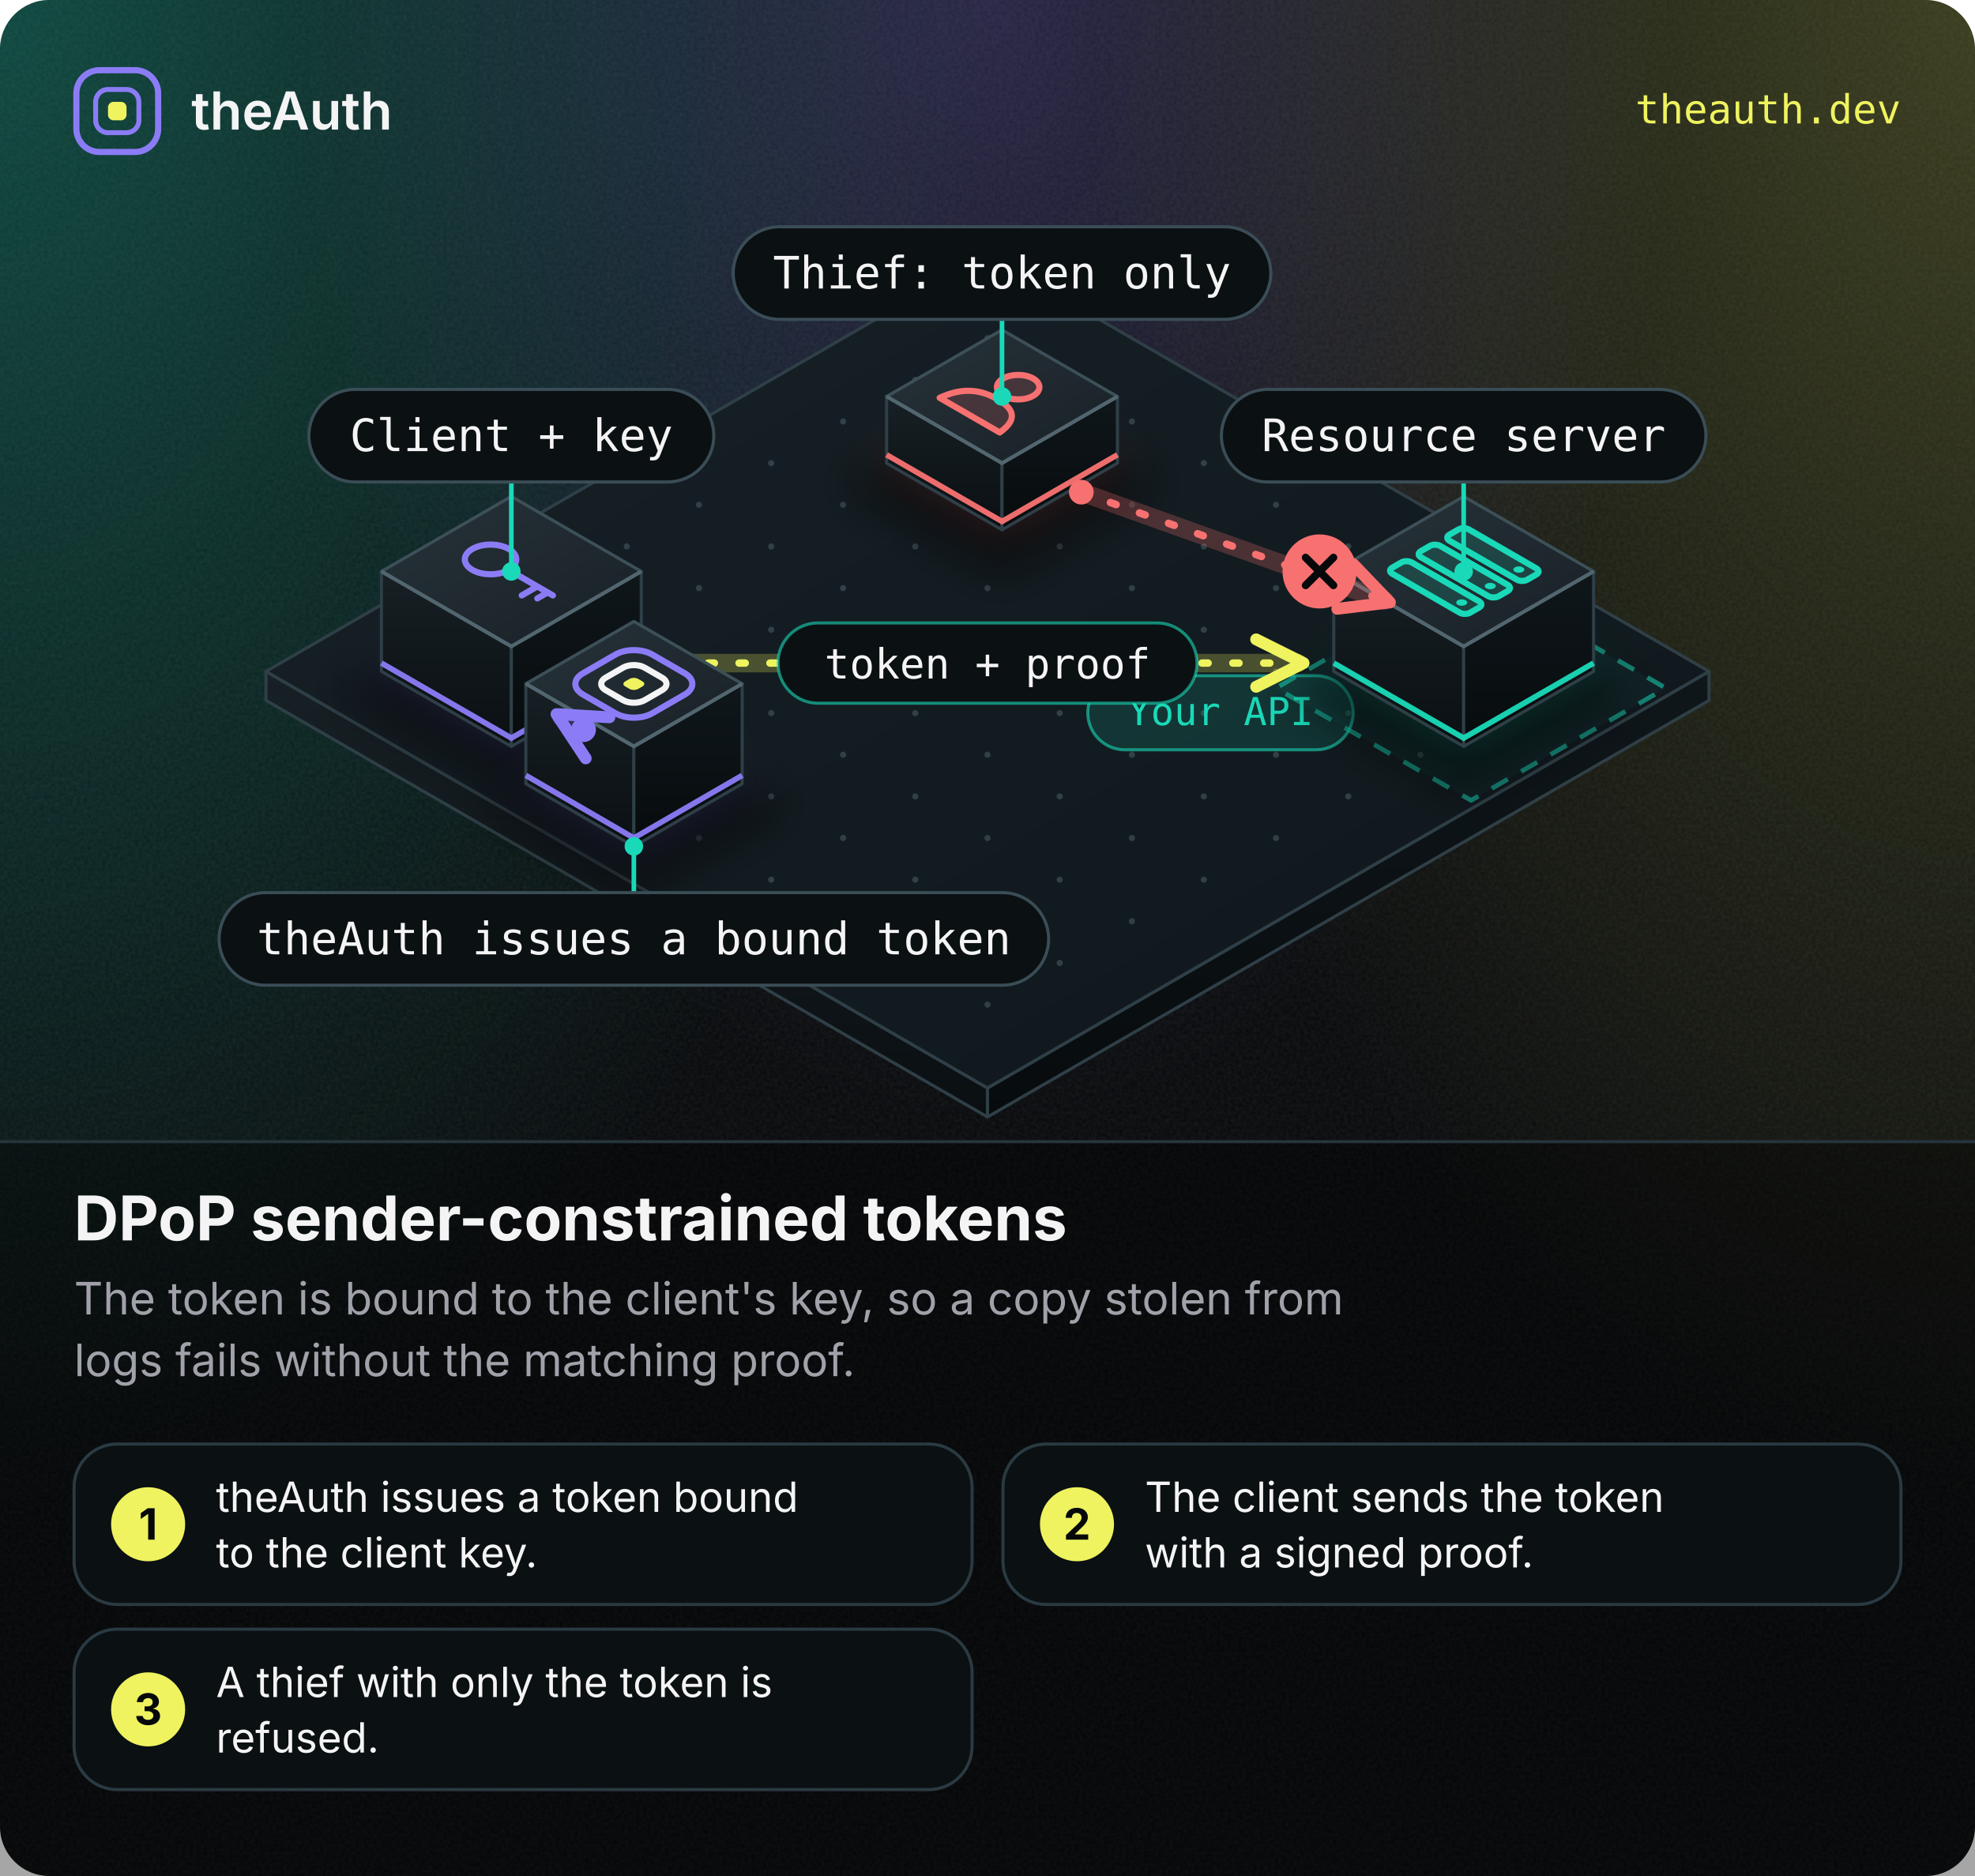
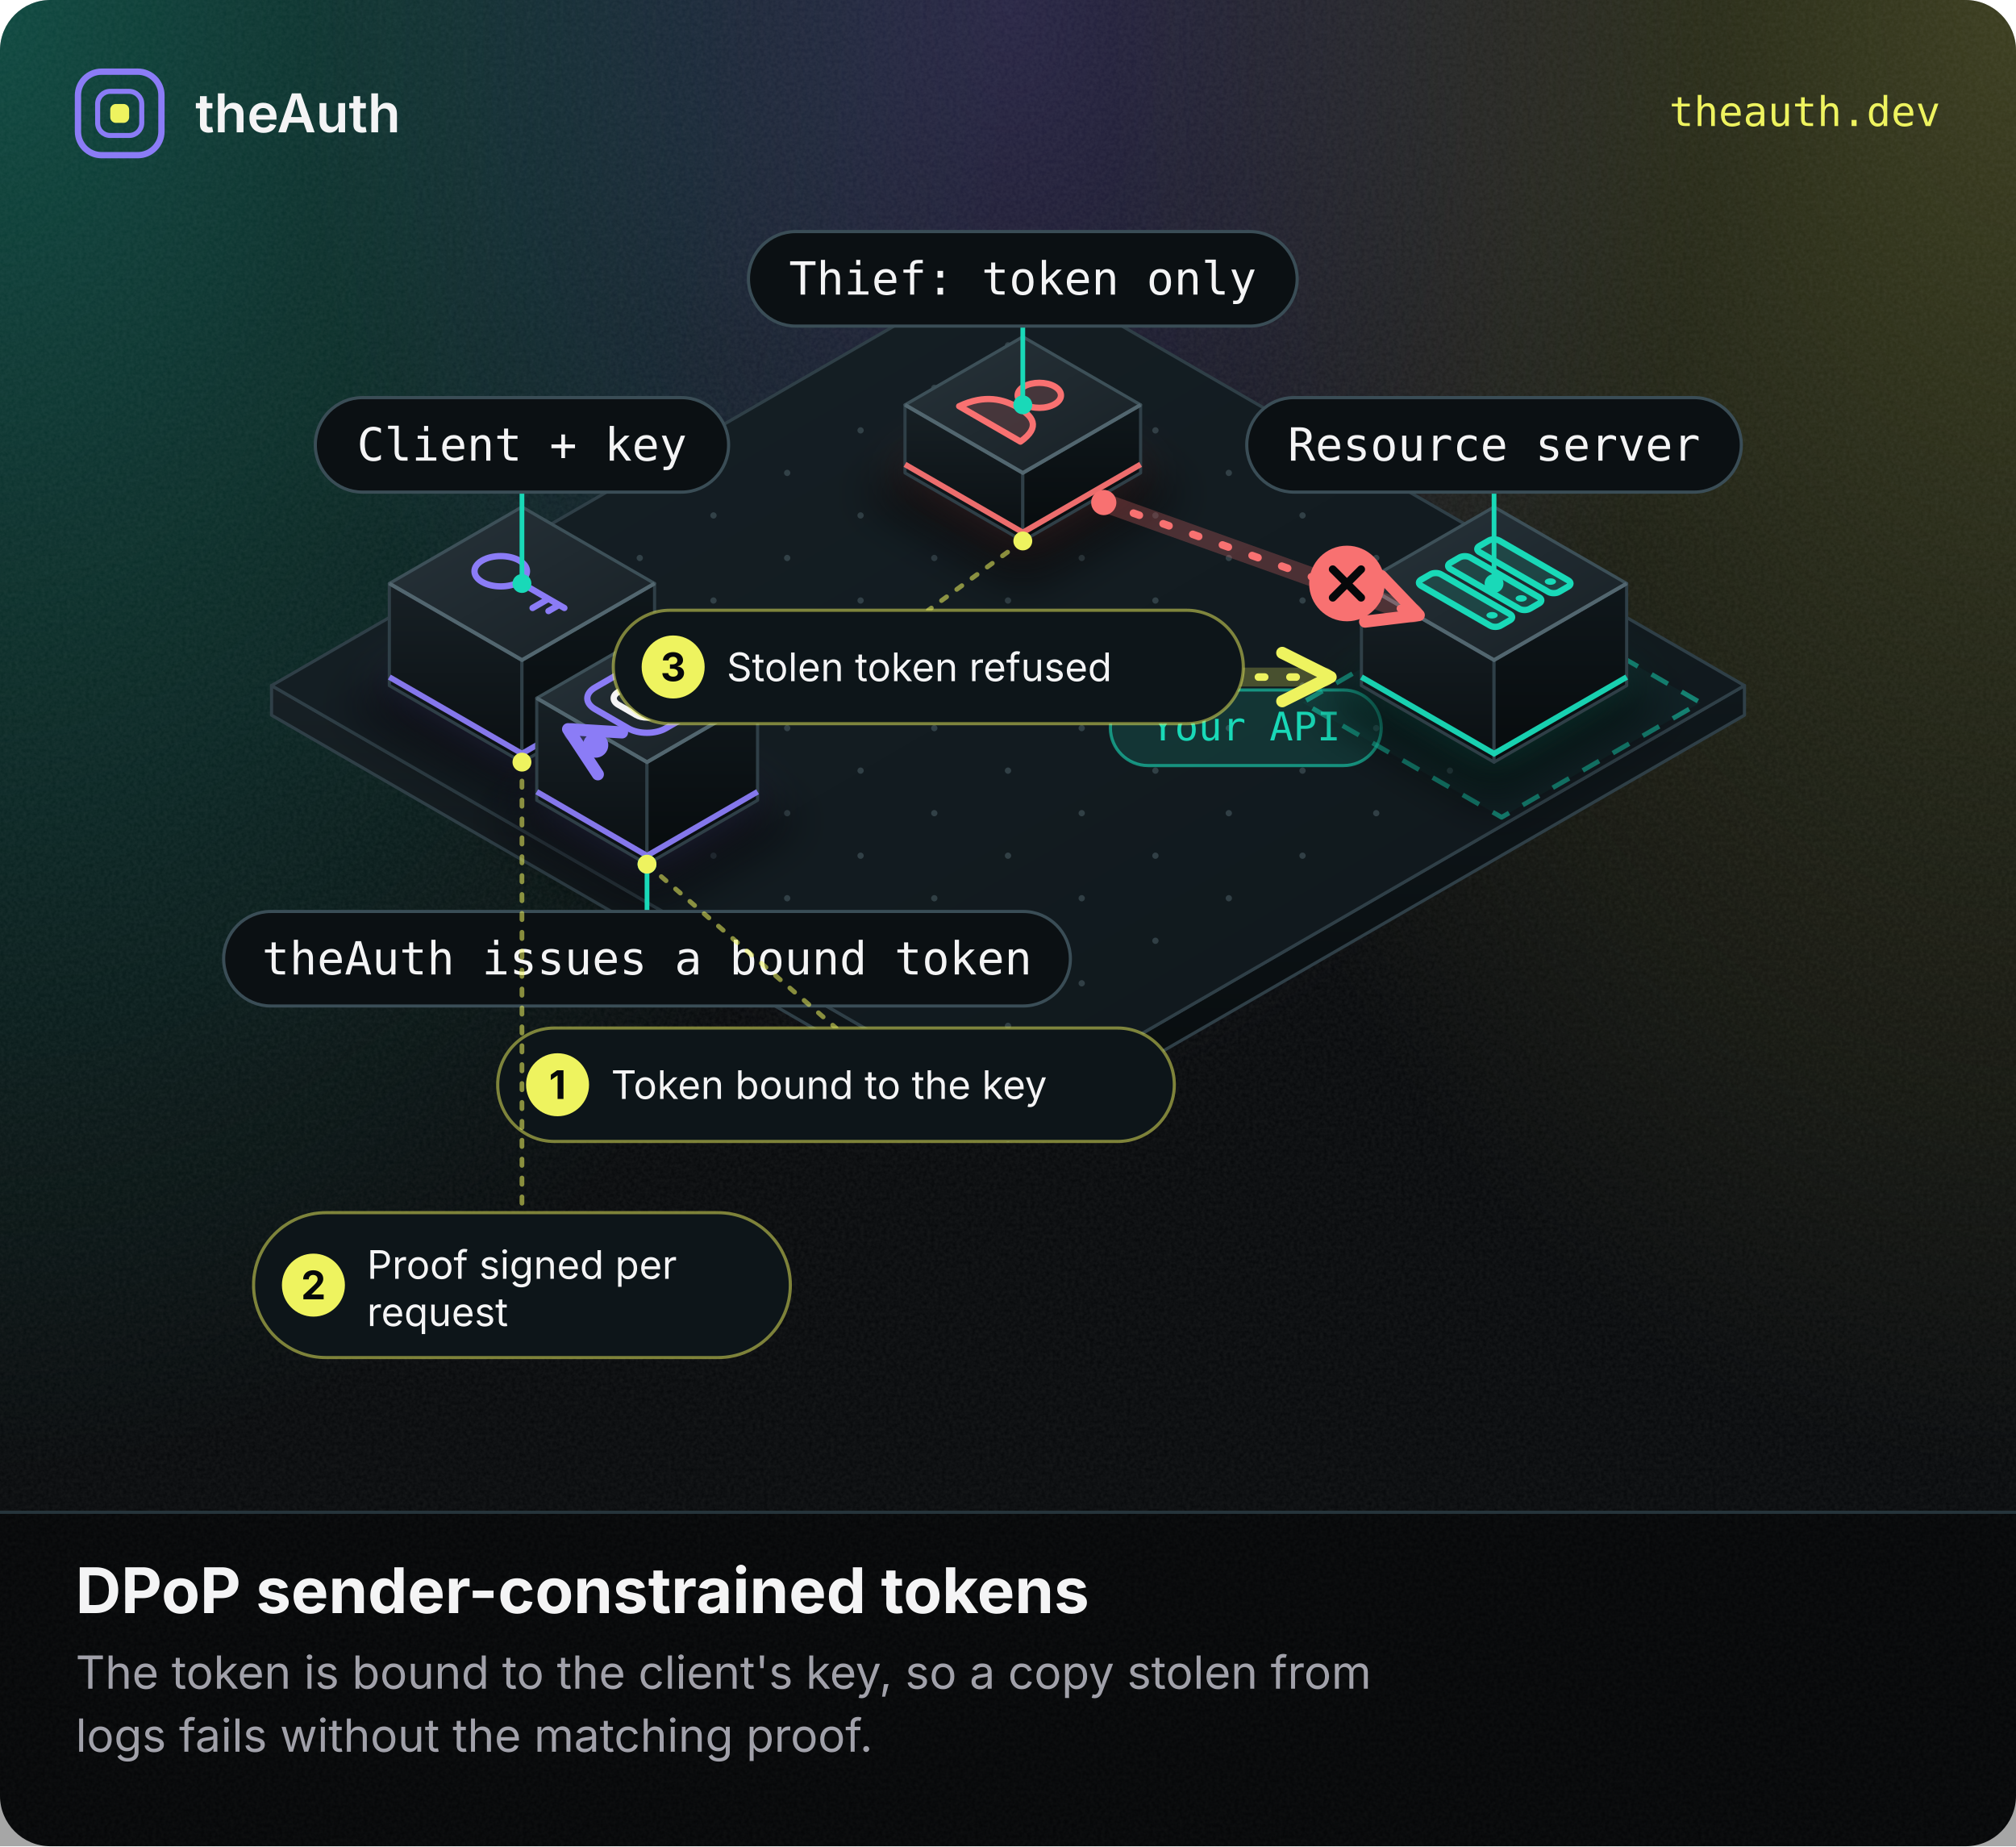
- <svg xmlns="http://www.w3.org/2000/svg" viewBox="0 0 640 608" preserveAspectRatio="xMidYMid meet" role="img" aria-labelledby="t d" font-family="Inter,ui-sans-serif,system-ui,-apple-system,Segoe UI,Roboto,sans-serif">
+ <svg xmlns="http://www.w3.org/2000/svg" viewBox="0 0 640 586" preserveAspectRatio="xMidYMid meet" role="img" aria-labelledby="t d" font-family="Inter,ui-sans-serif,system-ui,-apple-system,Segoe UI,Roboto,sans-serif">
  <defs>
-     <radialGradient id="g1" cx="0" cy="0" r="1" gradientUnits="userSpaceOnUse" gradientTransform="translate(0 0) scale(320 486.4)">
+     <radialGradient id="g1" cx="0" cy="0" r="1" gradientUnits="userSpaceOnUse" gradientTransform="translate(0 0) scale(320 468.8)">
      <stop stop-color="#19d9b8" stop-opacity=".30" />
      <stop offset="1" stop-color="#19d9b8" stop-opacity="0" />
    </radialGradient>
-     <radialGradient id="g2" cx="0" cy="0" r="1" gradientUnits="userSpaceOnUse" gradientTransform="translate(320 0) scale(224 364.8)">
+     <radialGradient id="g2" cx="0" cy="0" r="1" gradientUnits="userSpaceOnUse" gradientTransform="translate(320 0) scale(224 351.6)">
      <stop stop-color="#8b7cf6" stop-opacity=".24" />
      <stop offset="1" stop-color="#8b7cf6" stop-opacity="0" />
    </radialGradient>
-     <radialGradient id="g3" cx="0" cy="0" r="1" gradientUnits="userSpaceOnUse" gradientTransform="translate(640 0) scale(288 486.4)">
+     <radialGradient id="g3" cx="0" cy="0" r="1" gradientUnits="userSpaceOnUse" gradientTransform="translate(640 0) scale(288 468.8)">
      <stop stop-color="#eef35f" stop-opacity=".22" />
      <stop offset="1" stop-color="#eef35f" stop-opacity="0" />
    </radialGradient>
    <linearGradient id="tf" x1="0" y1="0" x2="1" y2="1">
      <stop stop-color="#27333a" />
      <stop offset="1" stop-color="#182025" />
    </linearGradient>
    <linearGradient id="lf" x1="0" y1="0" x2="0" y2="1">
      <stop stop-color="#172025" />
      <stop offset="1" stop-color="#0a0f12" />
    </linearGradient>
    <linearGradient id="rf" x1="0" y1="0" x2="0" y2="1">
      <stop stop-color="#0f171b" />
      <stop offset="1" stop-color="#070b0d" />
    </linearGradient>
    <linearGradient id="pf" x1="0" y1="0" x2="1" y2="1">
      <stop stop-color="#162026" />
      <stop offset="1" stop-color="#0f171b" />
    </linearGradient>
    <marker id="mt" viewBox="0 0 10 10" refX="8" refY="5" markerWidth="8" markerHeight="8" orient="auto-start-reverse">
      <path d="M1 1L9 5L1 9" fill="none" stroke="#19d9b8" stroke-width="2" stroke-linecap="round" stroke-linejoin="round" />
    </marker>
    <marker id="ml" viewBox="0 0 10 10" refX="8" refY="5" markerWidth="8" markerHeight="8" orient="auto-start-reverse">
      <path d="M1 1L9 5L1 9" fill="none" stroke="#eef35f" stroke-width="2" stroke-linecap="round" stroke-linejoin="round" />
    </marker>
    <marker id="mp" viewBox="0 0 10 10" refX="8" refY="5" markerWidth="8" markerHeight="8" orient="auto-start-reverse">
      <path d="M1 1L9 5L1 9" fill="none" stroke="#8b7cf6" stroke-width="2" stroke-linecap="round" stroke-linejoin="round" />
    </marker>
    <marker id="mr" viewBox="0 0 10 10" refX="8" refY="5" markerWidth="8" markerHeight="8" orient="auto-start-reverse">
      <path d="M1 1L9 5L1 9" fill="none" stroke="#f87171" stroke-width="2" stroke-linecap="round" stroke-linejoin="round" />
    </marker>
    <style>.flow{animation:flow 1.8s linear infinite}@keyframes flow{to{stroke-dashoffset:-20}}@media (prefers-reduced-motion:reduce){.flow{animation:none}}</style>
    <filter id="bl" x="-30%" y="-30%" width="160%" height="160%">
      <feGaussianBlur stdDeviation="7" />
    </filter>
    <filter id="n" x="0" y="0" width="100%" height="100%">
      <feTurbulence type="fractalNoise" baseFrequency=".85" numOctaves="2" seed="11" stitchTiles="stitch" />
      <feColorMatrix values="0 0 0 0 1  0 0 0 0 1  0 0 0 0 1  0 0 0 .7 0" />
    </filter>
  </defs>
-   <rect width="640" height="608" rx="16" fill="#06080a" />
-   <rect width="640" height="608" rx="16" fill="url(#g1)" />
-   <rect width="640" height="608" rx="16" fill="url(#g2)" />
-   <rect width="640" height="608" rx="16" fill="url(#g3)" />
-   <rect width="640" height="608" rx="16" filter="url(#n)" opacity=".10" />
+   <rect width="640" height="586" rx="16" fill="#06080a" />
+   <rect width="640" height="586" rx="16" fill="url(#g1)" />
+   <rect width="640" height="586" rx="16" fill="url(#g2)" />
+   <rect width="640" height="586" rx="16" fill="url(#g3)" />
+   <rect width="640" height="586" rx="16" filter="url(#n)" opacity=".10" />
  <polygon points="86.2,227 320,362 320,352.6 86.2,217.6" fill="url(#lf)" stroke="#2f3f47" stroke-width="1" stroke-linejoin="round" />
  <polygon points="553.8,227 320,362 320,352.6 553.8,217.6" fill="url(#rf)" stroke="#2f3f47" stroke-width="1" stroke-linejoin="round" />
  <polygon points="320,82.6 553.8,217.6 320,352.6 86.2,217.6" fill="url(#pf)" stroke="#2f3f47" stroke-width="1" stroke-linejoin="round" />
  <circle cx="320" cy="109.6" r="1" fill="#46585f" opacity=".6" />
  <circle cx="296.6" cy="123.1" r="1" fill="#46585f" opacity=".6" />
  <circle cx="273.2" cy="136.6" r="1" fill="#46585f" opacity=".6" />
  <circle cx="249.9" cy="150.1" r="1" fill="#46585f" opacity=".6" />
  <circle cx="226.5" cy="163.6" r="1" fill="#46585f" opacity=".6" />
  <circle cx="203.1" cy="177.1" r="1" fill="#46585f" opacity=".6" />
  <circle cx="179.7" cy="190.6" r="1" fill="#46585f" opacity=".6" />
  <circle cx="156.3" cy="204.1" r="1" fill="#46585f" opacity=".6" />
  <circle cx="132.9" cy="217.6" r="1" fill="#46585f" opacity=".6" />
  <circle cx="343.4" cy="123.1" r="1" fill="#46585f" opacity=".6" />
  <circle cx="320" cy="136.6" r="1" fill="#46585f" opacity=".6" />
  <circle cx="296.6" cy="150.1" r="1" fill="#46585f" opacity=".6" />
  <circle cx="273.2" cy="163.6" r="1" fill="#46585f" opacity=".6" />
  <circle cx="249.9" cy="177.1" r="1" fill="#46585f" opacity=".6" />
  <circle cx="226.5" cy="190.6" r="1" fill="#46585f" opacity=".6" />
  <circle cx="203.1" cy="204.1" r="1" fill="#46585f" opacity=".6" />
  <circle cx="179.7" cy="217.6" r="1" fill="#46585f" opacity=".6" />
  <circle cx="156.3" cy="231.1" r="1" fill="#46585f" opacity=".6" />
  <circle cx="366.8" cy="136.6" r="1" fill="#46585f" opacity=".6" />
  <circle cx="343.4" cy="150.1" r="1" fill="#46585f" opacity=".6" />
  <circle cx="320" cy="163.6" r="1" fill="#46585f" opacity=".6" />
  <circle cx="296.6" cy="177.1" r="1" fill="#46585f" opacity=".6" />
  <circle cx="273.2" cy="190.6" r="1" fill="#46585f" opacity=".6" />
  <circle cx="249.9" cy="204.1" r="1" fill="#46585f" opacity=".6" />
  <circle cx="226.5" cy="217.6" r="1" fill="#46585f" opacity=".6" />
  <circle cx="203.1" cy="231.1" r="1" fill="#46585f" opacity=".6" />
  <circle cx="179.7" cy="244.6" r="1" fill="#46585f" opacity=".6" />
  <circle cx="390.1" cy="150.1" r="1" fill="#46585f" opacity=".6" />
  <circle cx="366.8" cy="163.6" r="1" fill="#46585f" opacity=".6" />
  <circle cx="343.4" cy="177.1" r="1" fill="#46585f" opacity=".6" />
  <circle cx="320" cy="190.6" r="1" fill="#46585f" opacity=".6" />
  <circle cx="296.6" cy="204.1" r="1" fill="#46585f" opacity=".6" />
  <circle cx="273.2" cy="217.6" r="1" fill="#46585f" opacity=".6" />
  <circle cx="249.9" cy="231.1" r="1" fill="#46585f" opacity=".6" />
  <circle cx="226.5" cy="244.6" r="1" fill="#46585f" opacity=".6" />
  <circle cx="203.1" cy="258.1" r="1" fill="#46585f" opacity=".6" />
  <circle cx="413.5" cy="163.6" r="1" fill="#46585f" opacity=".6" />
  <circle cx="390.1" cy="177.1" r="1" fill="#46585f" opacity=".6" />
  <circle cx="366.8" cy="190.6" r="1" fill="#46585f" opacity=".6" />
  <circle cx="343.4" cy="204.1" r="1" fill="#46585f" opacity=".6" />
  <circle cx="320" cy="217.6" r="1" fill="#46585f" opacity=".6" />
  <circle cx="296.6" cy="231.1" r="1" fill="#46585f" opacity=".6" />
  <circle cx="273.2" cy="244.6" r="1" fill="#46585f" opacity=".6" />
  <circle cx="249.9" cy="258.1" r="1" fill="#46585f" opacity=".6" />
  <circle cx="226.5" cy="271.6" r="1" fill="#46585f" opacity=".6" />
  <circle cx="436.9" cy="177.1" r="1" fill="#46585f" opacity=".6" />
  <circle cx="413.5" cy="190.6" r="1" fill="#46585f" opacity=".6" />
  <circle cx="390.1" cy="204.1" r="1" fill="#46585f" opacity=".6" />
  <circle cx="366.8" cy="217.6" r="1" fill="#46585f" opacity=".6" />
  <circle cx="343.4" cy="231.1" r="1" fill="#46585f" opacity=".6" />
  <circle cx="320" cy="244.6" r="1" fill="#46585f" opacity=".6" />
  <circle cx="296.6" cy="258.1" r="1" fill="#46585f" opacity=".6" />
  <circle cx="273.2" cy="271.6" r="1" fill="#46585f" opacity=".6" />
  <circle cx="249.9" cy="285.1" r="1" fill="#46585f" opacity=".6" />
  <circle cx="460.3" cy="190.6" r="1" fill="#46585f" opacity=".6" />
  <circle cx="436.9" cy="204.1" r="1" fill="#46585f" opacity=".6" />
  <circle cx="413.5" cy="217.6" r="1" fill="#46585f" opacity=".6" />
  <circle cx="390.1" cy="231.1" r="1" fill="#46585f" opacity=".6" />
  <circle cx="366.8" cy="244.6" r="1" fill="#46585f" opacity=".6" />
  <circle cx="343.4" cy="258.1" r="1" fill="#46585f" opacity=".6" />
  <circle cx="320" cy="271.6" r="1" fill="#46585f" opacity=".6" />
  <circle cx="296.6" cy="285.1" r="1" fill="#46585f" opacity=".6" />
  <circle cx="273.2" cy="298.6" r="1" fill="#46585f" opacity=".6" />
  <circle cx="483.7" cy="204.1" r="1" fill="#46585f" opacity=".6" />
  <circle cx="460.3" cy="217.6" r="1" fill="#46585f" opacity=".6" />
  <circle cx="436.9" cy="231.1" r="1" fill="#46585f" opacity=".6" />
  <circle cx="413.5" cy="244.6" r="1" fill="#46585f" opacity=".6" />
  <circle cx="390.1" cy="258.1" r="1" fill="#46585f" opacity=".6" />
  <circle cx="366.8" cy="271.6" r="1" fill="#46585f" opacity=".6" />
  <circle cx="343.4" cy="285.1" r="1" fill="#46585f" opacity=".6" />
  <circle cx="320" cy="298.6" r="1" fill="#46585f" opacity=".6" />
  <circle cx="296.6" cy="312.1" r="1" fill="#46585f" opacity=".6" />
  <circle cx="507.1" cy="217.6" r="1" fill="#46585f" opacity=".6" />
  <circle cx="483.7" cy="231.1" r="1" fill="#46585f" opacity=".6" />
  <circle cx="460.3" cy="244.6" r="1" fill="#46585f" opacity=".6" />
  <circle cx="436.9" cy="258.1" r="1" fill="#46585f" opacity=".6" />
  <circle cx="413.5" cy="271.6" r="1" fill="#46585f" opacity=".6" />
  <circle cx="390.1" cy="285.1" r="1" fill="#46585f" opacity=".6" />
  <circle cx="366.8" cy="298.6" r="1" fill="#46585f" opacity=".6" />
  <circle cx="343.4" cy="312.1" r="1" fill="#46585f" opacity=".6" />
  <circle cx="320" cy="325.6" r="1" fill="#46585f" opacity=".6" />
  <polygon points="476.7,186.5 539.8,223 476.7,259.4 413.5,223" fill="#19d9b8" fill-opacity=".05" stroke="#19d9b8" stroke-opacity=".55" stroke-width="1.5" stroke-dasharray="6 5" stroke-linejoin="round" />
  <rect x="352.5" y="219" width="86" height="24" rx="12" fill="#19d9b8" fill-opacity=".14" stroke="#19d9b8" stroke-opacity=".6" />
  <text x="395.5" y="235" text-anchor="middle" font-size="12.5" fill="#19d9b8" font-family="ui-monospace,JetBrains Mono,Menlo,Consolas,monospace">Your API</text>
  <polygon points="165.7,192.4 220.9,224.3 165.7,256.2 110.5,224.3" fill="#000" opacity=".6" filter="url(#bl)" />
  <polygon points="165.7,190.6 212.4,217.6 165.7,244.6 118.9,217.6" fill="#8b7cf6" opacity=".16" filter="url(#bl)" />
  <polygon points="123.6,217.6 165.7,241.9 165.7,209.5 123.6,185.2" fill="url(#lf)" stroke="#2f3f47" stroke-width="1" stroke-linejoin="round" />
  <polygon points="207.8,217.6 165.7,241.9 165.7,209.5 207.8,185.2" fill="url(#rf)" stroke="#2f3f47" stroke-width="1" stroke-linejoin="round" />
  <polygon points="165.7,160.9 207.8,185.2 165.7,209.5 123.6,185.2" fill="url(#tf)" stroke="#3d5058" stroke-width="1" stroke-linejoin="round" />
  <polyline points="123.6,185.2 165.7,209.5 207.8,185.2" fill="none" stroke="#52666f" stroke-width="1.2" />
  <polyline points="123.6,214.9 165.7,239.2 207.8,214.9" fill="none" stroke="#8b7cf6" stroke-width="1.8" opacity=".95" />
  <g transform="matrix(42.088 24.3 -42.088 24.3 165.7 160.9)" fill="none" stroke-width="2" stroke-linecap="round" stroke-linejoin="round" style="vector-effect:non-scaling-stroke">
    <circle vector-effect="non-scaling-stroke" cx=".34" cy=".5" r=".14" fill="none" stroke="#8b7cf6" />
    <path vector-effect="non-scaling-stroke" d="M.48 .5H.82M.7 .5V.62M.78 .5V.58" stroke="#8b7cf6" />
  </g>
  <polygon points="474.3,192.4 529.5,224.3 474.3,256.2 419.1,224.3" fill="#000" opacity=".6" filter="url(#bl)" />
  <polygon points="474.3,190.6 521.1,217.6 474.3,244.6 427.6,217.6" fill="#19d9b8" opacity=".16" filter="url(#bl)" />
  <polygon points="432.2,217.6 474.3,241.9 474.3,209.5 432.2,185.2" fill="url(#lf)" stroke="#2f3f47" stroke-width="1" stroke-linejoin="round" />
  <polygon points="516.4,217.6 474.3,241.9 474.3,209.5 516.4,185.2" fill="url(#rf)" stroke="#2f3f47" stroke-width="1" stroke-linejoin="round" />
  <polygon points="474.3,160.9 516.4,185.2 474.3,209.5 432.2,185.2" fill="url(#tf)" stroke="#3d5058" stroke-width="1" stroke-linejoin="round" />
  <polyline points="432.2,185.2 474.3,209.5 516.4,185.2" fill="none" stroke="#52666f" stroke-width="1.2" />
  <polyline points="432.2,214.9 474.3,239.2 516.4,214.9" fill="none" stroke="#19d9b8" stroke-width="1.8" opacity=".95" />
  <g transform="matrix(42.088 24.3 -42.088 24.3 474.3 160.9)" fill="none" stroke-width="2" stroke-linecap="round" stroke-linejoin="round" style="vector-effect:non-scaling-stroke">
    <rect vector-effect="non-scaling-stroke" x=".2" y="0.2" width=".6" height=".15" rx=".04" fill="#19d9b8" fill-opacity=".16" stroke="#19d9b8" />
    <circle vector-effect="non-scaling-stroke" cx=".7" cy="0.275" r=".03" fill="#19d9b8" stroke="none" />
    <rect vector-effect="non-scaling-stroke" x=".2" y="0.42" width=".6" height=".15" rx=".04" fill="#19d9b8" fill-opacity=".16" stroke="#19d9b8" />
    <circle vector-effect="non-scaling-stroke" cx=".7" cy="0.495" r=".03" fill="#19d9b8" stroke="none" />
    <rect vector-effect="non-scaling-stroke" x=".2" y="0.64" width=".6" height=".15" rx=".04" fill="#19d9b8" fill-opacity=".16" stroke="#19d9b8" />
    <circle vector-effect="non-scaling-stroke" cx=".7" cy="0.715" r=".03" fill="#19d9b8" stroke="none" />
  </g>
  <polygon points="324.7,127.6 375.2,156.8 324.7,186 274.2,156.8" fill="#000" opacity=".6" filter="url(#bl)" />
  <polygon points="324.7,125.7 366.8,150.1 324.7,174.4 282.6,150.1" fill="#f87171" opacity=".16" filter="url(#bl)" />
  <polygon points="287.3,150.1 324.7,171.7 324.7,150.1 287.3,128.5" fill="url(#lf)" stroke="#2f3f47" stroke-width="1" stroke-linejoin="round" />
  <polygon points="362.1,150.1 324.7,171.7 324.7,150.1 362.1,128.5" fill="url(#rf)" stroke="#2f3f47" stroke-width="1" stroke-linejoin="round" />
  <polygon points="324.7,106.9 362.1,128.5 324.7,150.1 287.3,128.5" fill="url(#tf)" stroke="#3d5058" stroke-width="1" stroke-linejoin="round" />
  <polyline points="287.3,128.5 324.7,150.1 362.1,128.5" fill="none" stroke="#52666f" stroke-width="1.2" />
  <polyline points="287.3,147.4 324.7,169 362.1,147.4" fill="none" stroke="#f87171" stroke-width="1.8" opacity=".95" />
  <g transform="matrix(37.411 21.6 -37.411 21.6 324.7 106.9)" fill="none" stroke-width="2" stroke-linecap="round" stroke-linejoin="round" style="vector-effect:non-scaling-stroke">
    <circle vector-effect="non-scaling-stroke" cx=".5" cy=".36" r=".13" fill="#f87171" fill-opacity=".18" stroke="#f87171" />
    <path vector-effect="non-scaling-stroke" d="M.24 .78C.26 .58 .38 .54 .5 .54S.74 .58 .76 .78Z" fill="#f87171" fill-opacity=".18" stroke="#f87171" />
  </g>
  <polyline points="219.5,214.9 420.5,214.9" fill="none" stroke="#eef35f" stroke-opacity=".25" stroke-width="6" stroke-linecap="round" stroke-linejoin="round" />
  <polyline class="flow" points="219.5,214.9 420.5,214.9" fill="none" stroke="#eef35f" stroke-width="2.4" stroke-dasharray="2 8" stroke-linecap="round" stroke-linejoin="round" marker-end="url(#ml)" />
  <circle cx="219.5" cy="214.9" r="4" fill="#eef35f" />
  <polyline points="350.4,159.5 448.6,194.6" fill="none" stroke="#f87171" stroke-opacity=".25" stroke-width="6" stroke-linecap="round" stroke-linejoin="round" />
  <polyline class="flow" points="350.4,159.5 448.6,194.6" fill="none" stroke="#f87171" stroke-width="2.4" stroke-dasharray="2 8" stroke-linecap="round" stroke-linejoin="round" marker-end="url(#mr)" />
  <circle cx="350.4" cy="159.5" r="4" fill="#f87171" />
  <circle cx="427.6" cy="185.2" r="12" fill="#f87171" />
  <path d="M423.1 180.7L432.1 189.7M432.1 180.7L423.1 189.7" stroke="#06080a" stroke-width="2.5" stroke-linecap="round" />
  <rect x="252.1" y="201.9" width="135.8" height="26" rx="13" fill="#0b1013" stroke="#19d9b8" stroke-opacity=".6" />
  <text x="320" y="219.9" text-anchor="middle" font-size="13.5" fill="#f4f4f5" font-family="ui-monospace,JetBrains Mono,Menlo,Consolas,monospace">token + proof</text>
  <polygon points="205.4,232.9 253.6,260.8 205.4,288.6 157.3,260.8" fill="#000" opacity=".6" filter="url(#bl)" />
  <polygon points="205.4,231.1 245.2,254 205.4,277 165.7,254" fill="#8b7cf6" opacity=".16" filter="url(#bl)" />
  <polygon points="170.4,254 205.4,274.3 205.4,241.9 170.4,221.6" fill="url(#lf)" stroke="#2f3f47" stroke-width="1" stroke-linejoin="round" />
  <polygon points="240.5,254 205.4,274.3 205.4,241.9 240.5,221.6" fill="url(#rf)" stroke="#2f3f47" stroke-width="1" stroke-linejoin="round" />
  <polygon points="205.4,201.4 240.5,221.6 205.4,241.9 170.4,221.6" fill="url(#tf)" stroke="#3d5058" stroke-width="1" stroke-linejoin="round" />
  <polyline points="170.4,221.6 205.4,241.9 240.5,221.6" fill="none" stroke="#52666f" stroke-width="1.2" />
  <polyline points="170.4,251.3 205.4,271.6 240.5,251.3" fill="none" stroke="#8b7cf6" stroke-width="1.8" opacity=".95" />
  <g transform="matrix(35.073 20.25 -35.073 20.25 205.4 201.4)" fill="none" stroke-width="2" stroke-linecap="round" stroke-linejoin="round" style="vector-effect:non-scaling-stroke">
    <rect vector-effect="non-scaling-stroke" x=".18" y=".18" width=".64" height=".64" rx=".17" fill="none" stroke="#8b7cf6" />
    <rect vector-effect="non-scaling-stroke" x=".32" y=".32" width=".36" height=".36" rx=".1" fill="none" stroke="#f4f4f5" />
    <rect vector-effect="non-scaling-stroke" x=".44" y=".44" width=".12" height=".12" rx=".04" fill="#eef35f" stroke="none" />
  </g>
  <polyline points="189.1,236.5 182,232.4" fill="none" stroke="#8b7cf6" stroke-opacity=".25" stroke-width="6" stroke-linecap="round" stroke-linejoin="round" />
  <polyline class="flow" points="189.1,236.5 182,232.4" fill="none" stroke="#8b7cf6" stroke-width="2.4" stroke-dasharray="2 8" stroke-linecap="round" stroke-linejoin="round" marker-end="url(#mp)" />
  <circle cx="189.1" cy="236.5" r="4" fill="#8b7cf6" />
  <line x1="165.7" y1="156.2" x2="165.7" y2="185.2" stroke="#19d9b8" stroke-width="1.5" />
  <circle cx="165.7" cy="185.2" r="3" fill="#19d9b8" />
  <rect x="100.1" y="126.2" width="131.2" height="30" rx="15" fill="#0b1013" stroke="#3a4d56" />
  <text x="165.7" y="146.2" text-anchor="middle" font-size="14.5" fill="#f4f4f5" font-family="ui-monospace,JetBrains Mono,Menlo,Consolas,monospace">Client + key</text>
  <line x1="474.3" y1="156.2" x2="474.3" y2="185.2" stroke="#19d9b8" stroke-width="1.5" />
  <circle cx="474.3" cy="185.2" r="3" fill="#19d9b8" />
  <rect x="395.8" y="126.2" width="157" height="30" rx="15" fill="#0b1013" stroke="#3a4d56" />
  <text x="474.3" y="146.2" text-anchor="middle" font-size="14.5" fill="#f4f4f5" font-family="ui-monospace,JetBrains Mono,Menlo,Consolas,monospace">Resource server</text>
  <line x1="324.7" y1="103.5" x2="324.7" y2="128.5" stroke="#19d9b8" stroke-width="1.5" />
  <circle cx="324.7" cy="128.5" r="3" fill="#19d9b8" />
  <rect x="237.6" y="73.5" width="174.2" height="30" rx="15" fill="#0b1013" stroke="#3a4d56" />
  <text x="324.7" y="93.5" text-anchor="middle" font-size="14.5" fill="#f4f4f5" font-family="ui-monospace,JetBrains Mono,Menlo,Consolas,monospace">Thief: token only</text>
  <line x1="205.4" y1="274.3" x2="205.4" y2="289.3" stroke="#19d9b8" stroke-width="1.5" />
  <circle cx="205.4" cy="274.3" r="3" fill="#19d9b8" />
  <rect x="71" y="289.3" width="268.8" height="30" rx="15" fill="#0b1013" stroke="#3a4d56" />
  <text x="205.4" y="309.3" text-anchor="middle" font-size="14.5" fill="#f4f4f5" font-family="ui-monospace,JetBrains Mono,Menlo,Consolas,monospace">theAuth issues a bound token</text>
+   <path d="M205.4 274.3L265.4 326.3" stroke="#eef35f" stroke-opacity=".55" stroke-width="1.5" stroke-dasharray="2 4" stroke-linecap="round" />
+   <circle cx="205.4" cy="274.3" r="3" fill="#eef35f" />
+   <rect x="158" y="326.3" width="214.8" height="36" rx="18" fill="#0d1519" stroke="#eef35f" stroke-opacity=".5" />
+   <circle cx="177" cy="344.3" r="10" fill="#eef35f" />
+   <text x="177" y="348.8" text-anchor="middle" font-size="12.5" font-weight="700" fill="#06080a">1</text>
+   <text x="194" y="348.8" font-size="12.5" fill="#f4f4f5">Token bound to the key</text>
+   <path d="M165.7 241.9L165.7 384.9" stroke="#eef35f" stroke-opacity=".55" stroke-width="1.5" stroke-dasharray="2 4" stroke-linecap="round" />
+   <circle cx="165.7" cy="241.9" r="3" fill="#eef35f" />
+   <rect x="80.5" y="384.9" width="170.4" height="46" rx="23" fill="#0d1519" stroke="#eef35f" stroke-opacity=".5" />
+   <circle cx="99.5" cy="407.9" r="10" fill="#eef35f" />
+   <text x="99.5" y="412.4" text-anchor="middle" font-size="12.5" font-weight="700" fill="#06080a">2</text>
+   <text x="116.5" y="405.9" font-size="12.5" fill="#f4f4f5">Proof signed per</text>
+   <text x="116.5" y="420.9" font-size="12.5" fill="#f4f4f5">request</text>
+   <path d="M324.7 171.7L294.7 193.7" stroke="#eef35f" stroke-opacity=".55" stroke-width="1.5" stroke-dasharray="2 4" stroke-linecap="round" />
+   <circle cx="324.7" cy="171.7" r="3" fill="#eef35f" />
+   <rect x="194.7" y="193.7" width="200" height="36" rx="18" fill="#0d1519" stroke="#eef35f" stroke-opacity=".5" />
+   <circle cx="213.7" cy="211.7" r="10" fill="#eef35f" />
+   <text x="213.7" y="216.2" text-anchor="middle" font-size="12.5" font-weight="700" fill="#06080a">3</text>
+   <text x="230.7" y="216.2" font-size="12.5" fill="#f4f4f5">Stolen token refused</text>
  <g transform="translate(24 22)">
    <rect x=".75" y=".75" width="26.5" height="26.5" rx="7.5" fill="none" stroke="#8b7cf6" stroke-width="2" />
    <rect x="7" y="7" width="14" height="14" rx="4" fill="none" stroke="#8b7cf6" stroke-width="1.6" />
    <rect x="11" y="11" width="6" height="6" rx="1.8" fill="#eef35f" />
    <text x="38" y="20" font-size="17" font-weight="600" fill="#f4f4f5">theAuth</text>
  </g>
-   <rect x="0" y="370" width="640" height="238" fill="#000" opacity=".35" />
-   <line x1="0" y1="370" x2="640" y2="370" stroke="#26343b" />
-   <text x="24" y="402" font-size="20" font-weight="650" fill="#f4f4f5">DPoP sender-constrained tokens</text>
-   <text x="24" y="426" font-size="14.5" fill="#a1a1aa">The token is bound to the client's key, so a copy stolen from</text>
-   <text x="24" y="446" font-size="14.5" fill="#a1a1aa">logs fails without the matching proof.</text>
-   <rect x="24" y="468" width="291" height="52" rx="14" fill="#0b1013" stroke="#2a3a42" />
-   <circle cx="48" cy="494" r="12" fill="#eef35f" />
-   <text x="48" y="499" text-anchor="middle" font-size="14" font-weight="700" fill="#06080a">1</text>
-   <text x="70" y="490" font-size="13.5" fill="#f4f4f5">theAuth issues a token bound</text>
-   <text x="70" y="508" font-size="13.5" fill="#f4f4f5">to the client key.</text>
-   <rect x="325" y="468" width="291" height="52" rx="14" fill="#0b1013" stroke="#2a3a42" />
-   <circle cx="349" cy="494" r="12" fill="#eef35f" />
-   <text x="349" y="499" text-anchor="middle" font-size="14" font-weight="700" fill="#06080a">2</text>
-   <text x="371" y="490" font-size="13.5" fill="#f4f4f5">The client sends the token</text>
-   <text x="371" y="508" font-size="13.5" fill="#f4f4f5">with a signed proof.</text>
-   <rect x="24" y="528" width="291" height="52" rx="14" fill="#0b1013" stroke="#2a3a42" />
-   <circle cx="48" cy="554" r="12" fill="#eef35f" />
-   <text x="48" y="559" text-anchor="middle" font-size="14" font-weight="700" fill="#06080a">3</text>
-   <text x="70" y="550" font-size="13.5" fill="#f4f4f5">A thief with only the token is</text>
-   <text x="70" y="568" font-size="13.5" fill="#f4f4f5">refused.</text>
+   <rect x="0" y="480" width="640" height="106" fill="#000" opacity=".35" />
+   <line x1="0" y1="480" x2="640" y2="480" stroke="#26343b" />
+   <text x="24" y="512" font-size="20" font-weight="650" fill="#f4f4f5">DPoP sender-constrained tokens</text>
+   <text x="24" y="536" font-size="14.5" fill="#a1a1aa">The token is bound to the client's key, so a copy stolen from</text>
+   <text x="24" y="556" font-size="14.5" fill="#a1a1aa">logs fails without the matching proof.</text>
  <text x="616" y="40" text-anchor="end" font-size="13" fill="#eef35f" font-family="ui-monospace,JetBrains Mono,Menlo,Consolas,monospace">theauth.dev</text>
</svg>
